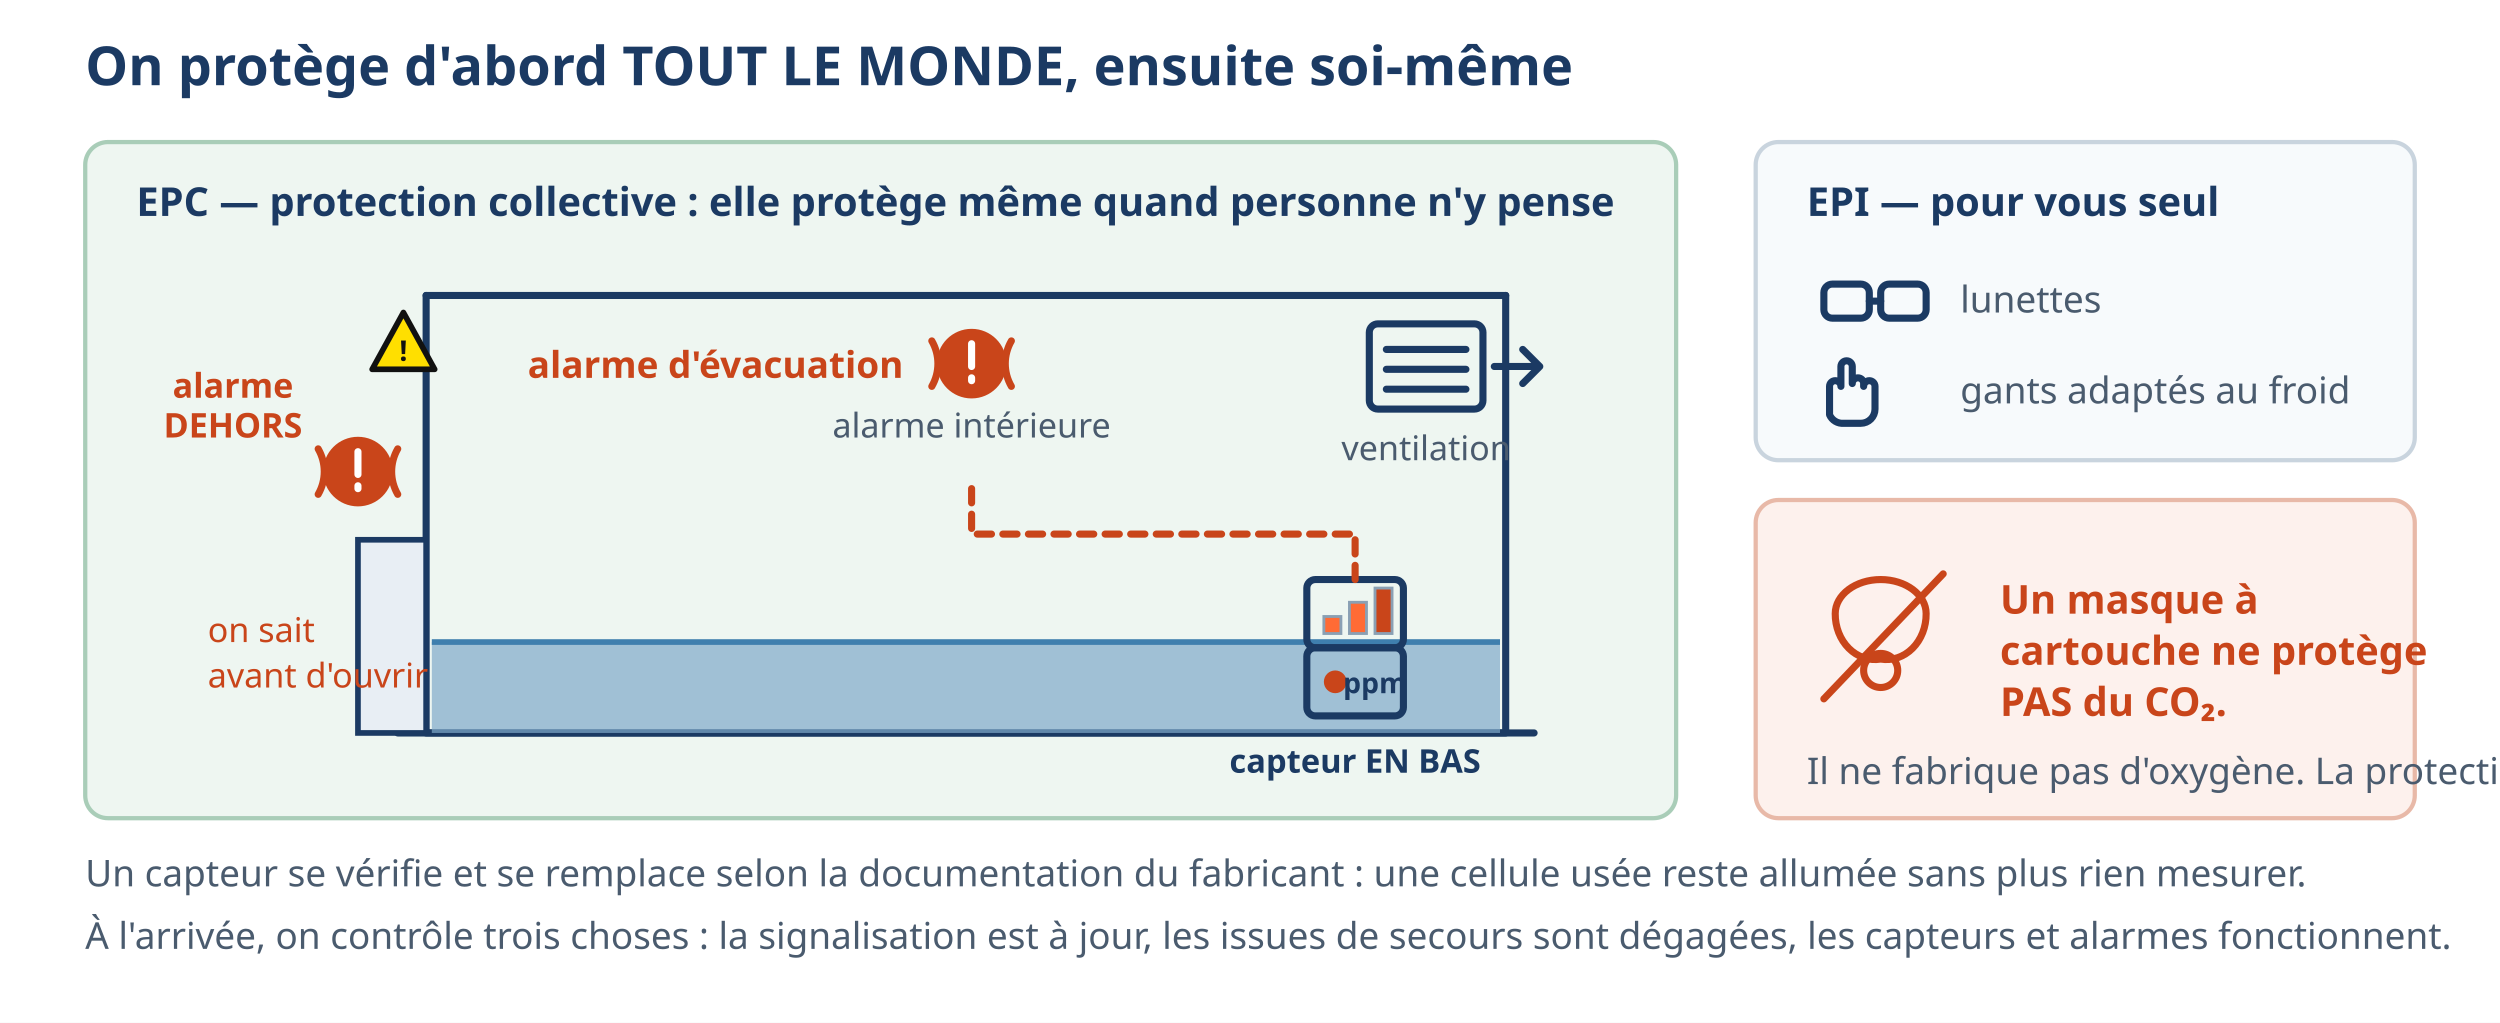
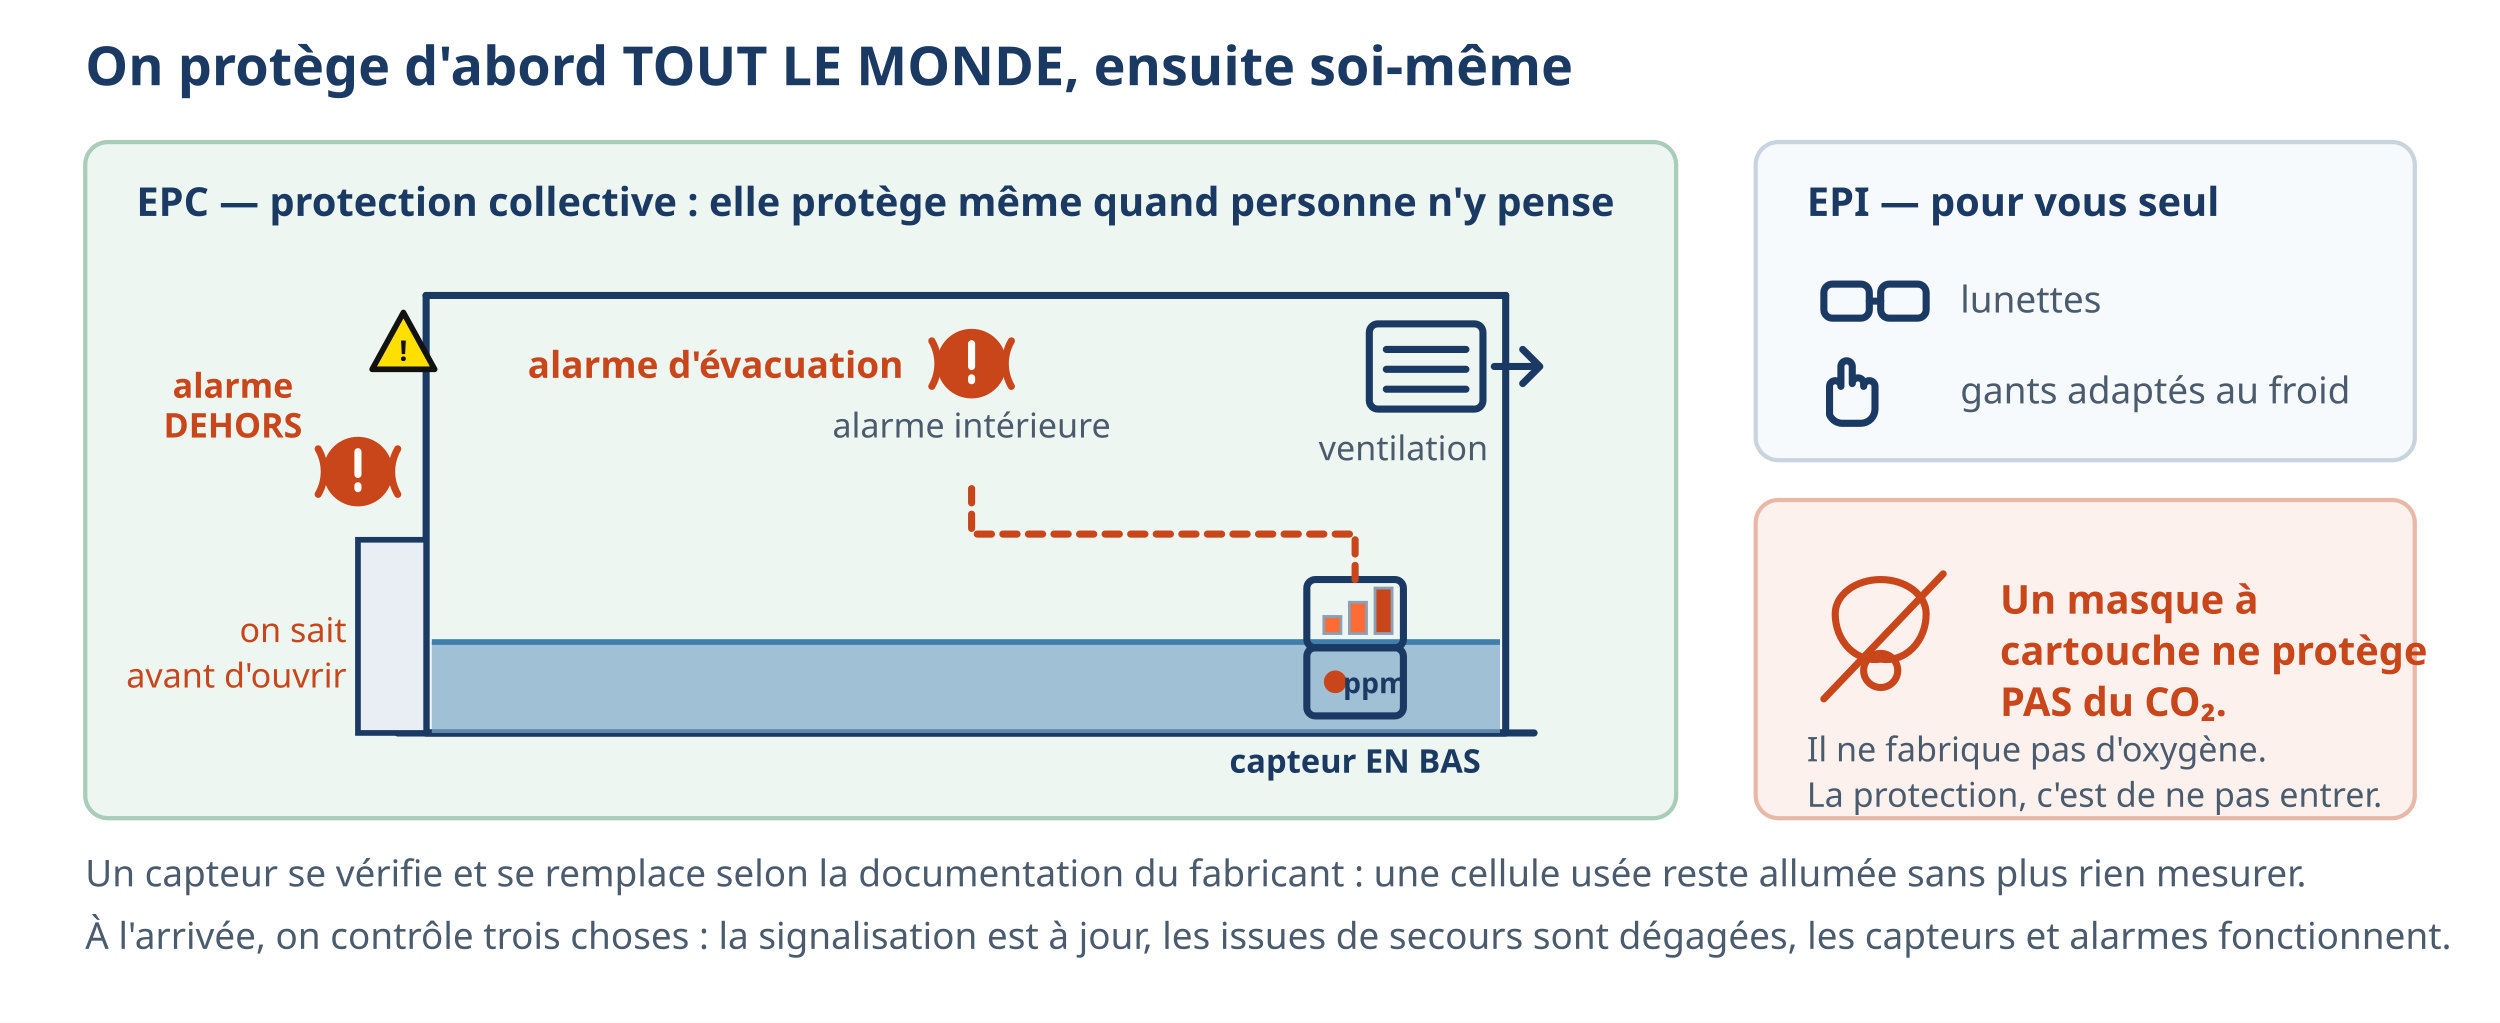
<svg xmlns="http://www.w3.org/2000/svg" viewBox="0 0 880 360" role="img" aria-label="Le dispositif de protection d'un local au CO2, et la chaîne de détection animée. La concentration monte depuis le sol ; le capteur fixe placé en partie basse la voit et son afficheur se remplit, sans aucune valeur chiffrée ; la préalarme se déclenche en orange ; l'alarme d'évacuation passe au rouge et clignote ; enfin l'alarme extérieure, au-dessus de la porte, s'allume : c'est elle qui prévient avant d'ouvrir. À droite, les EPI — et le masque à cartouche, qui ne protège ni du CO2 ni du manque d'oxygène.">
  <style>
    .t   { font:700 19px Calibri,Segoe UI,sans-serif; fill:#1b3a63; }
    .st  { font:700 14px Calibri,Segoe UI,sans-serif; fill:#1b3a63; }
    .lg  { font:400 13px Calibri,Segoe UI,sans-serif; fill:#4a5b6e; }
    .bad { font:700 14px Calibri,Segoe UI,sans-serif; fill:#c9451a; }
    .p   { fill:none; stroke:#1b3a63; stroke-width:2.5; stroke-linecap:round; stroke-linejoin:round; }
    .acc { fill:none; stroke:#c9451a; stroke-width:2.5; stroke-linecap:round; stroke-linejoin:round; }

    /* Le signal qui remonte du capteur vers la sirène : les tirets défilent. */
    .flux   { animation: flux 1.1s linear 3s infinite; }
    @keyframes flux { to { stroke-dashoffset: -18; } }
    /* L'alarme d'évacuation ne s'allume pas : elle CLIGNOTE, en permanence. */
    .clign  { animation: clign 1s linear 8.6s infinite; }
    @keyframes clign { 0%,50% { opacity:1; } 50.01%,100% { opacity:0.15; } }
    /* L'alarme extérieure : dernier maillon, point capital de la fiche. */
    .dehors { animation: dehors 1.6s ease-in-out 11.6s infinite; }
    @keyframes dehors { 0%,100% { opacity:1; } 50% { opacity:0.4; } }

    /* FILET D'IMPRESSION — conditionné à `print`, JAMAIS à
       prefers-reduced-motion, qui supprimerait la démonstration à l'écran sur
       toute machine aux effets d'animation Windows désactivés.

       ⚠ `animate { display:none }` NE NEUTRALISE PAS le SMIL (vérifié sous
       Chromium le 27/07 : l'animation continue de tourner). Une planche qui
       s'en remet à cette règle s'imprime dans son état de DÉPART — local sain,
       alarmes éteintes : le contresens exact de ce qu'elle enseigne.
       Seule une déclaration !important passe devant le SMIL. On épingle donc
       l'état final propriété par propriété. Les classes ci-dessous n'existent
       que pour cela : à l'écran elles ne déclarent rien. */
    @media print {
      .i-nappe   { y: 176px !important; height: 32px !important; }
      .i-surface { y: 175px !important; }
      .i-rouge   { fill: #c9451a !important; }
      .i-orange  { fill: #ff6b35 !important; }
      .i-blanc   { stroke: #ffffff !important; }
      .i-vu      { opacity: 1 !important; }
      .i-cache   { opacity: 0 !important; }
      .flux, .clign, .dehors { animation: none !important; }
    }
  </style>
  <rect width="880" height="360" fill="#ffffff" />
  <text class="t" x="30" y="30">On protège d'abord TOUT LE MONDE, ensuite soi-même</text>
  <g transform="translate(30,50)">
    <rect x="0" y="0" width="560" height="238" rx="8" fill="#eef6f1" stroke="#a9cdb8" stroke-width="1.5" />
    <text class="st" x="18" y="26">EPC — protection collective : elle protège même quand personne n'y pense</text>
    <path class="p" d="M120,54 v154 h380 v-154" />
    <line class="p" x1="110" y1="208" x2="510" y2="208" />
    <line class="p" x1="120" y1="54" x2="500" y2="54" />
    <rect class="i-nappe" x="122" y="176" width="376" height="32" fill="#7fa9c9" opacity="0.7">
      <animate attributeName="y" values="204;204;176;176" keyTimes="0;0.043;0.357;1" dur="14s" fill="freeze" />
      <animate attributeName="height" values="4;4;32;32" keyTimes="0;0.043;0.357;1" dur="14s" fill="freeze" />
    </rect>
    <rect class="i-surface" x="122" y="175" width="376" height="2" fill="#3f7fae">
      <animate attributeName="y" values="203;203;175;175" keyTimes="0;0.043;0.357;1" dur="14s" fill="freeze" />
    </rect>
    <rect x="96" y="140" width="24" height="68" fill="#e8eef4" stroke="#1b3a63" stroke-width="2" />
    <g class="dehors" transform="translate(84,104)">
      <circle class="acc i-rouge" cx="12" cy="12" r="11" style="fill:#c9451a">
        <animate attributeName="fill" values="#ffffff;#ffffff;#c9451a;#c9451a" keyTimes="0;0.786;0.829;1" dur="14s" fill="freeze" />
      </circle>
      <path class="acc i-blanc" d="M12,5 v8 M12,17 v1" style="stroke:#ffffff">
        <animate attributeName="stroke" values="#c9451a;#c9451a;#ffffff;#ffffff" keyTimes="0;0.786;0.829;1" dur="14s" fill="freeze" />
      </path>
      <path class="acc i-vu" d="M-2,4 a16,16 0 0 1 0,16 M26,4 a16,16 0 0 0 0,16" opacity="1">
        <animate attributeName="opacity" values="0;0;1;1" keyTimes="0;0.786;0.829;1" dur="14s" fill="freeze" />
      </path>
    </g>
    <text class="bad" x="52" y="90" text-anchor="middle" style="font-size:12px">alarme</text>
    <text class="bad" x="52" y="104" text-anchor="middle" style="font-size:12px">DEHORS</text>
-     <text class="lg i-rouge" x="40" y="176" style="font-size:12px;fill:#c9451a">
+     <text class="lg i-rouge" x="92" y="176" text-anchor="end" style="font-size:12px;fill:#c9451a">
      <animate attributeName="fill" values="#4a5b6e;#4a5b6e;#c9451a;#c9451a" keyTimes="0;0.786;0.829;1" dur="14s" fill="freeze" />
      on sait</text>
-     <text class="lg i-rouge" x="40" y="192" style="font-size:12px;fill:#c9451a">
+     <text class="lg i-rouge" x="92" y="192" text-anchor="end" style="font-size:12px;fill:#c9451a">
      <animate attributeName="fill" values="#4a5b6e;#4a5b6e;#c9451a;#c9451a" keyTimes="0;0.786;0.829;1" dur="14s" fill="freeze" />
      avant d'ouvrir</text>
    <g transform="translate(100,58)">
      <path d="M12,2 L23,22 L1,22 Z" fill="#ffdf00" stroke="#111" stroke-width="2" stroke-linejoin="round" />
      <text x="12" y="19" text-anchor="middle" style="font:700 10px Calibri;fill:#111">!</text>
    </g>
    <g transform="translate(430,154)">
      <rect class="p" x="0" y="0" width="34" height="24" rx="3" />
      <rect class="i-orange" x="6" y="13" width="6" height="6" stroke="#8aa0b4" stroke-width="1" fill="#ff6b35">
        <animate attributeName="fill" values="#e8eef4;#e8eef4;#ff6b35;#ff6b35" keyTimes="0;0.200;0.229;1" dur="14s" fill="freeze" />
      </rect>
      <rect class="i-orange" x="15" y="8" width="6" height="11" stroke="#8aa0b4" stroke-width="1" fill="#ff6b35">
        <animate attributeName="fill" values="#e8eef4;#e8eef4;#ff6b35;#ff6b35" keyTimes="0;0.386;0.421;1" dur="14s" fill="freeze" />
      </rect>
      <rect class="i-rouge" x="24" y="3" width="6" height="16" stroke="#8aa0b4" stroke-width="1" fill="#c9451a">
        <animate attributeName="fill" values="#e8eef4;#e8eef4;#c9451a;#c9451a" keyTimes="0;0.586;0.621;1" dur="14s" fill="freeze" />
      </rect>
    </g>
    <g transform="translate(430,178)">
      <rect class="p" x="0" y="0" width="34" height="24" rx="3" fill="#fff" />
      <circle class="i-rouge" cx="10" cy="12" r="4" fill="#c9451a">
        <animate attributeName="fill" values="#c9d4de;#c9d4de;#c9451a;#c9451a" keyTimes="0;0.200;0.229;1" dur="14s" fill="freeze" />
      </circle>
      <text x="24" y="16" text-anchor="middle" style="font:700 10px Calibri;fill:#1b3a63">ppm</text>
    </g>
    <text class="st" x="447" y="222" text-anchor="middle" style="font-size:11.5px">capteur EN BAS</text>
    <g class="clign" transform="translate(300,66)">
      <circle class="acc i-rouge" cx="12" cy="12" r="11" style="fill:#c9451a">
        <animate attributeName="fill" values="#ffffff;#ffffff;#ff6b35;#ff6b35;#c9451a;#c9451a" keyTimes="0;0.386;0.421;0.586;0.621;1" dur="14s" fill="freeze" />
      </circle>
      <path class="acc i-blanc" d="M12,5 v8 M12,17 v1" style="stroke:#ffffff">
        <animate attributeName="stroke" values="#c9451a;#c9451a;#ffffff;#ffffff" keyTimes="0;0.386;0.421;1" dur="14s" fill="freeze" />
      </path>
      <path class="acc i-vu" d="M-2,4 a16,16 0 0 1 0,16 M26,4 a16,16 0 0 0 0,16" opacity="1">
        <animate attributeName="opacity" values="0;0;1;1" keyTimes="0;0.586;0.621;1" dur="14s" fill="freeze" />
      </path>
    </g>
    <text class="st i-cache" x="288" y="83" text-anchor="end" opacity="0" style="font-size:13px;fill:#ff6b35">
      <animate attributeName="opacity" values="0;0;1;1;0;0" keyTimes="0;0.386;0.421;0.571;0.593;1" dur="14s" fill="freeze" />
      préalarme</text>
    <text class="st i-vu" x="288" y="83" text-anchor="end" opacity="1" style="font-size:13px;fill:#c9451a">
      <animate attributeName="opacity" values="0;0;1;1" keyTimes="0;0.600;0.636;1" dur="14s" fill="freeze" />
      alarme d'évacuation</text>
    <text class="lg" x="312" y="104" text-anchor="middle" style="font-size:12px">alarme intérieure</text>
    <g transform="translate(452,64)">
      <rect class="p" x="0" y="0" width="40" height="30" rx="3" />
      <line class="p" x1="6" y1="9" x2="34" y2="9" />
      <line class="p" x1="6" y1="16" x2="34" y2="16" />
      <line class="p" x1="6" y1="23" x2="34" y2="23" />
      <path class="p" d="M44,15 h16 m-6,-6 l6,6 -6,6" />
    </g>
-     <text class="lg" x="472" y="112" text-anchor="middle" style="font-size:12px">ventilation</text>
+     <text class="lg" x="464" y="112" text-anchor="middle" style="font-size:12px">ventilation</text>
    <path class="acc flux" d="M447,154 v-16 h-135 v-18" stroke-dasharray="5 4" />
  </g>
  <g transform="translate(618,50)">
    <rect x="0" y="0" width="232" height="112" rx="8" fill="#f7fafc" stroke="#c9d4de" stroke-width="1.5" />
    <text class="st" x="18" y="26">EPI — pour vous seul</text>
    <g transform="translate(24,44)">
      <rect class="p" x="0" y="6" width="16" height="12" rx="3" />
      <rect class="p" x="20" y="6" width="16" height="12" rx="3" />
      <line class="p" x1="16" y1="12" x2="20" y2="12" />
    </g>
    <text class="lg" x="72" y="60">lunettes</text>
    <g transform="translate(24,74)">
      <path class="p" d="M2,22 v-10 a2,2 0 0 1 4,0 v-7 a2,2 0 0 1 4,0 v6 a2,2 0 0 1 4,0 v1 a2,2 0 0 1 4,0 v8 a5,5 0 0 1 -5,5 h-6 a5,5 0 0 1 -5,-3 z" />
    </g>
    <text class="lg" x="72" y="92">gants adaptés au froid</text>
  </g>
  <g transform="translate(618,176)">
    <rect x="0" y="0" width="232" height="112" rx="8" fill="#fdf1ed" stroke="#e8b9a8" stroke-width="1.5" />
    <g transform="translate(24,26)">
      <path class="acc" d="M4,14 a16,12 0 0 1 32,0 a14,16 0 0 1 -16,16 a14,16 0 0 1 -16,-16 z" />
      <circle class="acc" cx="20" cy="34" r="6" />
      <line class="acc" x1="0" y1="44" x2="42" y2="0" />
    </g>
    <text class="bad" x="86" y="40">Un masque à</text>
    <text class="bad" x="86" y="58">cartouche ne protège</text>
    <text class="bad" x="86" y="76">PAS du CO₂.</text>
-     <text class="lg" x="18" y="100">Il ne fabrique pas d'oxygène. La protection, c'est de ne pas entrer.</text>
+     <text class="lg" x="18" y="92" style="font-size:12px">Il ne fabrique pas d'oxygène.</text>
+     <text class="lg" x="18" y="108" style="font-size:12px">La protection, c'est de ne pas entrer.</text>
  </g>
  <text class="lg" x="30" y="312">Un capteur se vérifie et se remplace selon la documentation du fabricant : une cellule usée reste allumée sans plus rien mesurer.</text>
  <text class="lg" x="30" y="334">À l'arrivée, on contrôle trois choses : la signalisation est à jour, les issues de secours sont dégagées, les capteurs et alarmes fonctionnent.</text>
</svg>
